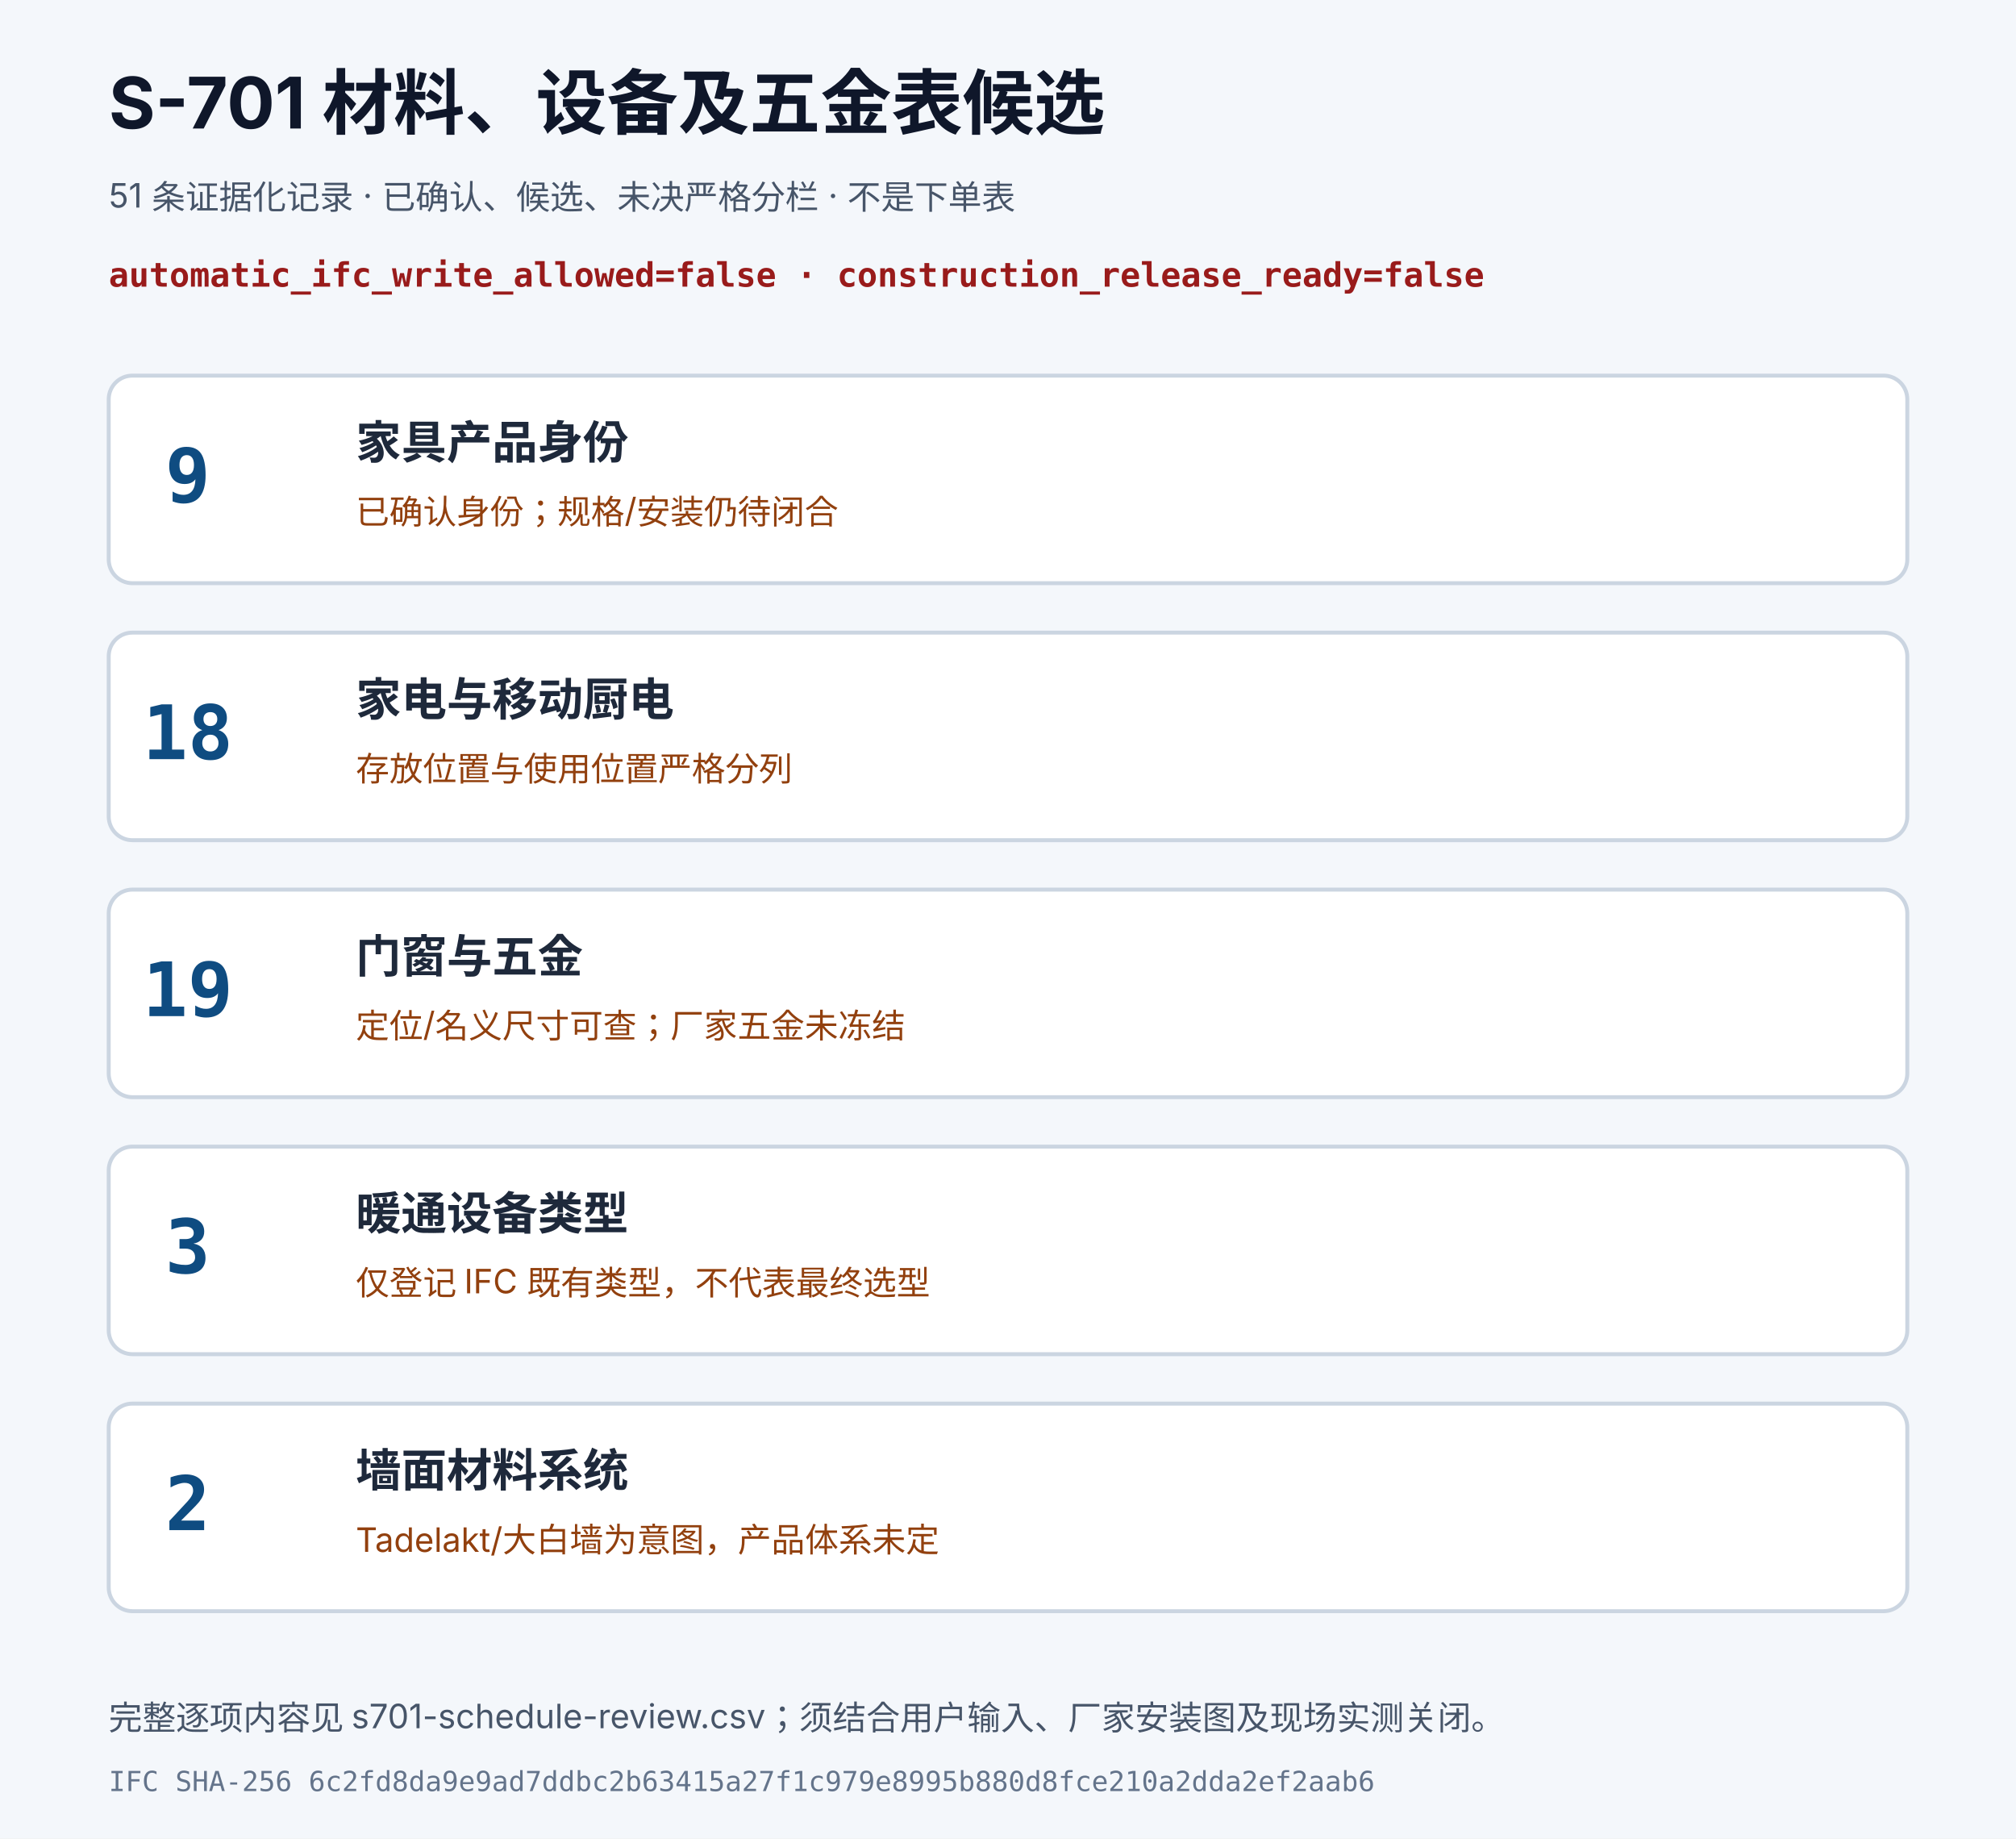
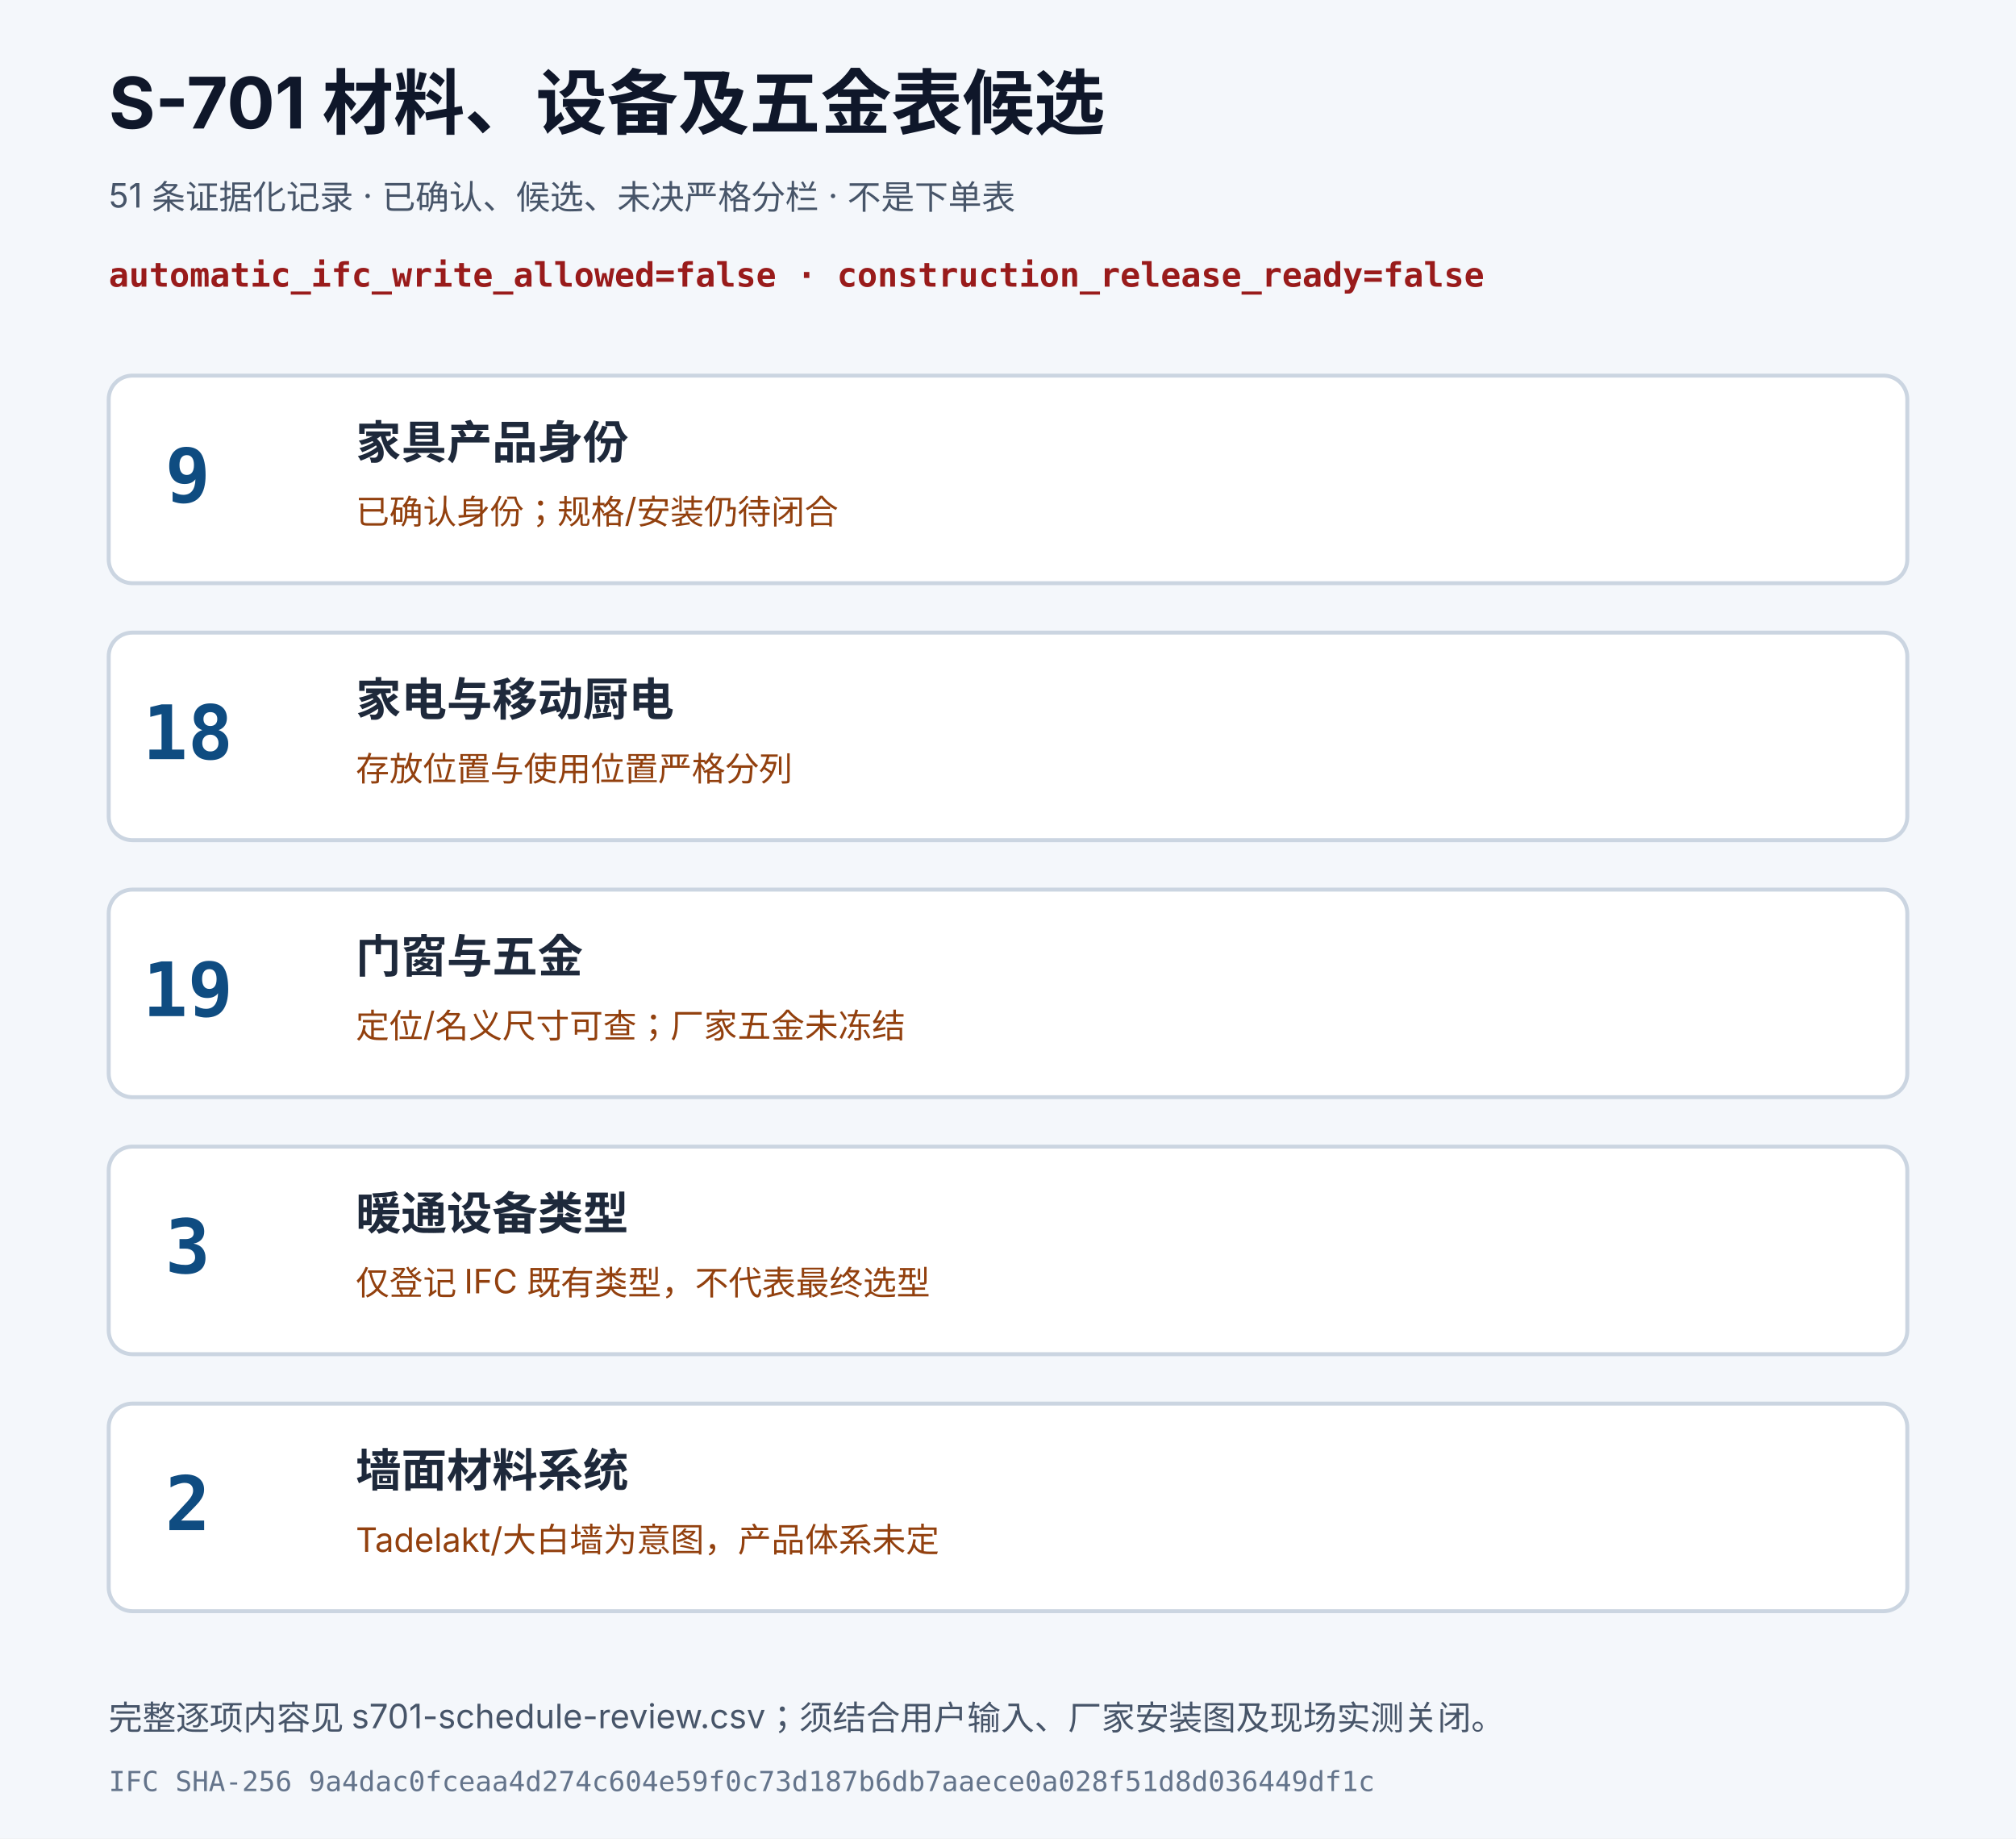
<svg xmlns="http://www.w3.org/2000/svg" width="1020" height="930" viewBox="0 0 1020 930">
  <style>
.bg{fill:#f4f7fb}.card{fill:#fff;stroke:#cbd5e1;stroke-width:2}.title{font:700 36px -apple-system,"PingFang SC",sans-serif;fill:#0f172a}
.meta{font:17px -apple-system,"PingFang SC",sans-serif;fill:#475569}.count{font:700 38px ui-monospace,monospace;fill:#0f4c81;text-anchor:middle}
.section{font:700 23px -apple-system,"PingFang SC",sans-serif;fill:#1e293b}.note{font:17px -apple-system,"PingFang SC",sans-serif;fill:#92400e}
.gate{font:700 17px ui-monospace,monospace;fill:#991b1b}.footer{font:14px ui-monospace,monospace;fill:#64748b}
</style>
  <rect class="bg" width="1020" height="930" />
  <text class="title" x="55" y="65">S-701 材料、设备及五金表候选</text>
  <text class="meta" x="55" y="105">51 条证据化记录 · 已确认、候选、未决严格分栏 · 不是下单表</text>
  <text class="gate" x="55" y="145">automatic_ifc_write_allowed=false · construction_release_ready=false</text>
  <rect class="card" x="55" y="190" width="910" height="105" rx="12" />
  <text class="count" x="95" y="254">9</text>
  <text class="section" x="180" y="232">家具产品身份</text>
  <text class="note" x="180" y="265">已确认身份；规格/安装仍待闭合</text>
  <rect class="card" x="55" y="320" width="910" height="105" rx="12" />
  <text class="count" x="95" y="384">18</text>
  <text class="section" x="180" y="362">家电与移动厨电</text>
  <text class="note" x="180" y="395">存放位置与使用位置严格分列</text>
  <rect class="card" x="55" y="450" width="910" height="105" rx="12" />
  <text class="count" x="95" y="514">19</text>
  <text class="section" x="180" y="492">门窗与五金</text>
  <text class="note" x="180" y="525">定位/名义尺寸可查；厂家五金未冻结</text>
  <rect class="card" x="55" y="580" width="910" height="105" rx="12" />
  <text class="count" x="95" y="644">3</text>
  <text class="section" x="180" y="622">暖通设备类型</text>
  <text class="note" x="180" y="655">仅登记 IFC 既有类型，不代表最终选型</text>
  <rect class="card" x="55" y="710" width="910" height="105" rx="12" />
  <text class="count" x="95" y="774">2</text>
  <text class="section" x="180" y="752">墙面材料系统</text>
  <text class="note" x="180" y="785">Tadelakt/大白墙为意图，产品体系未定</text>
  <text class="meta" x="55" y="875">完整逐项内容见 s701-schedule-review.csv；须结合用户输入、厂家安装图及现场实测关闭。</text>
-   <text class="footer" x="55" y="906">IFC SHA-256 6c2fd8da9e9ad7ddbc2b63415a27f1c979e8995b880d8fce210a2dda2ef2aab6</text>
+   <text class="footer" x="55" y="906">IFC SHA-256 9a4dac0fceaa4d274c604e59f0c73d187b6db7aaece0a028f51d8d036449df1c</text>
</svg>
